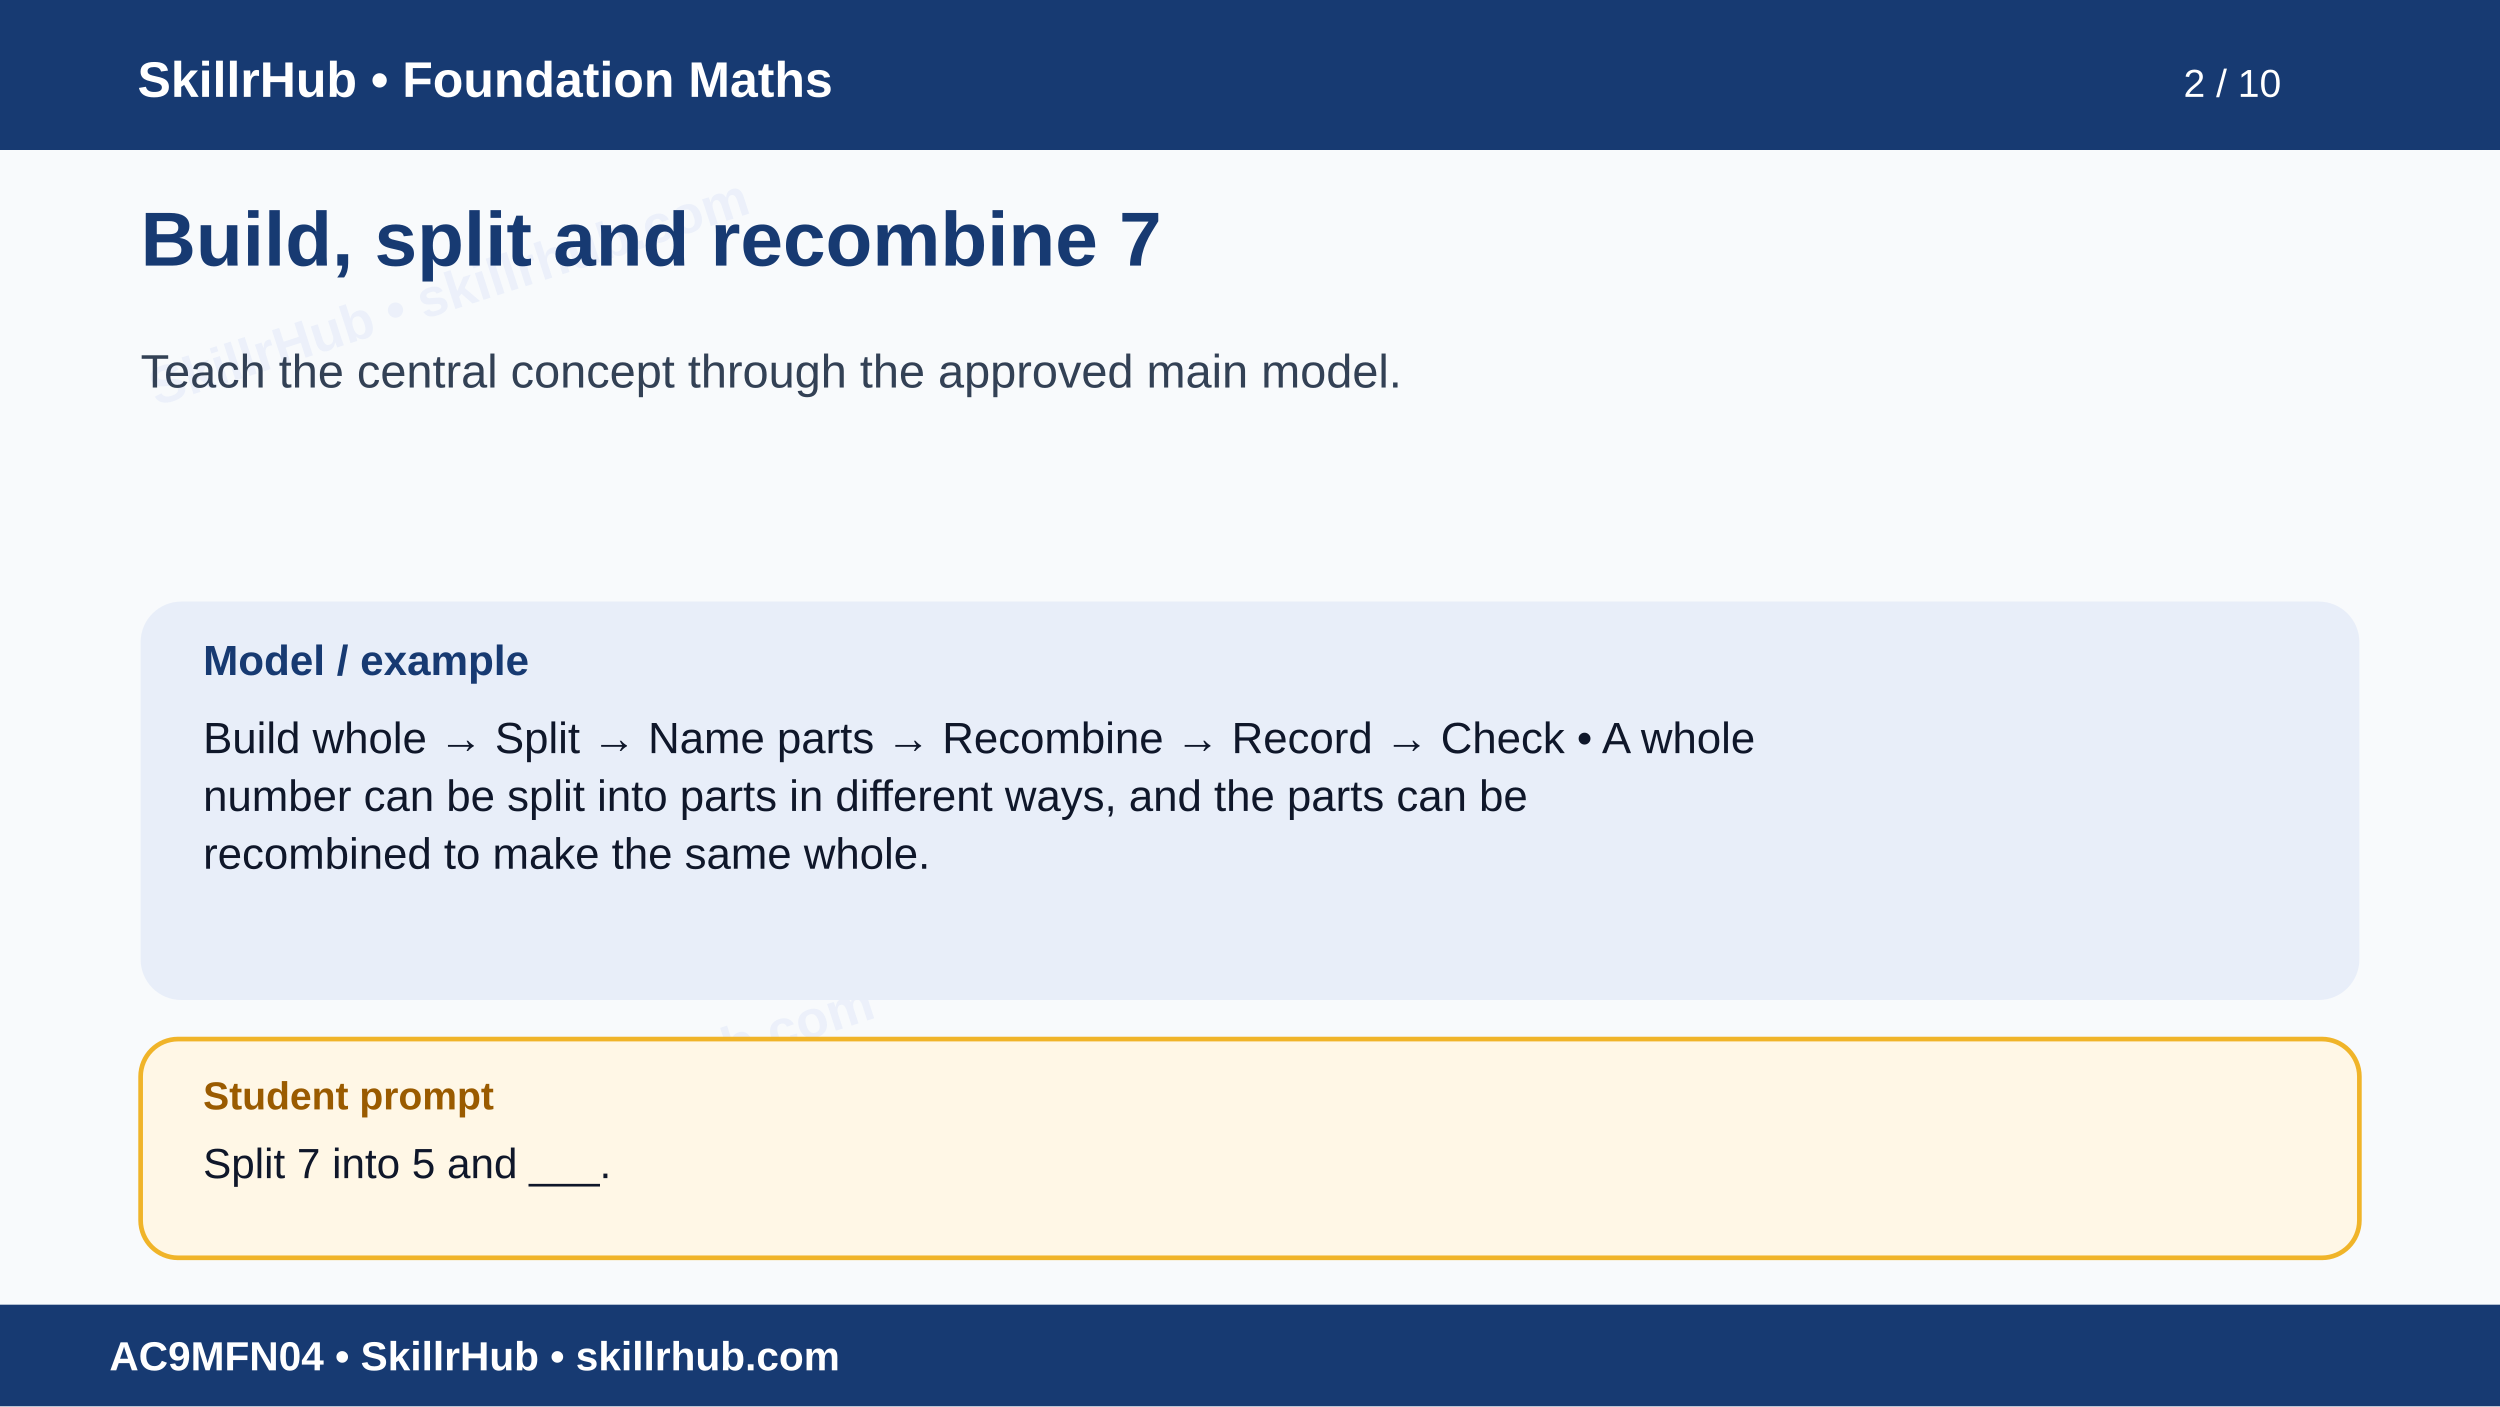
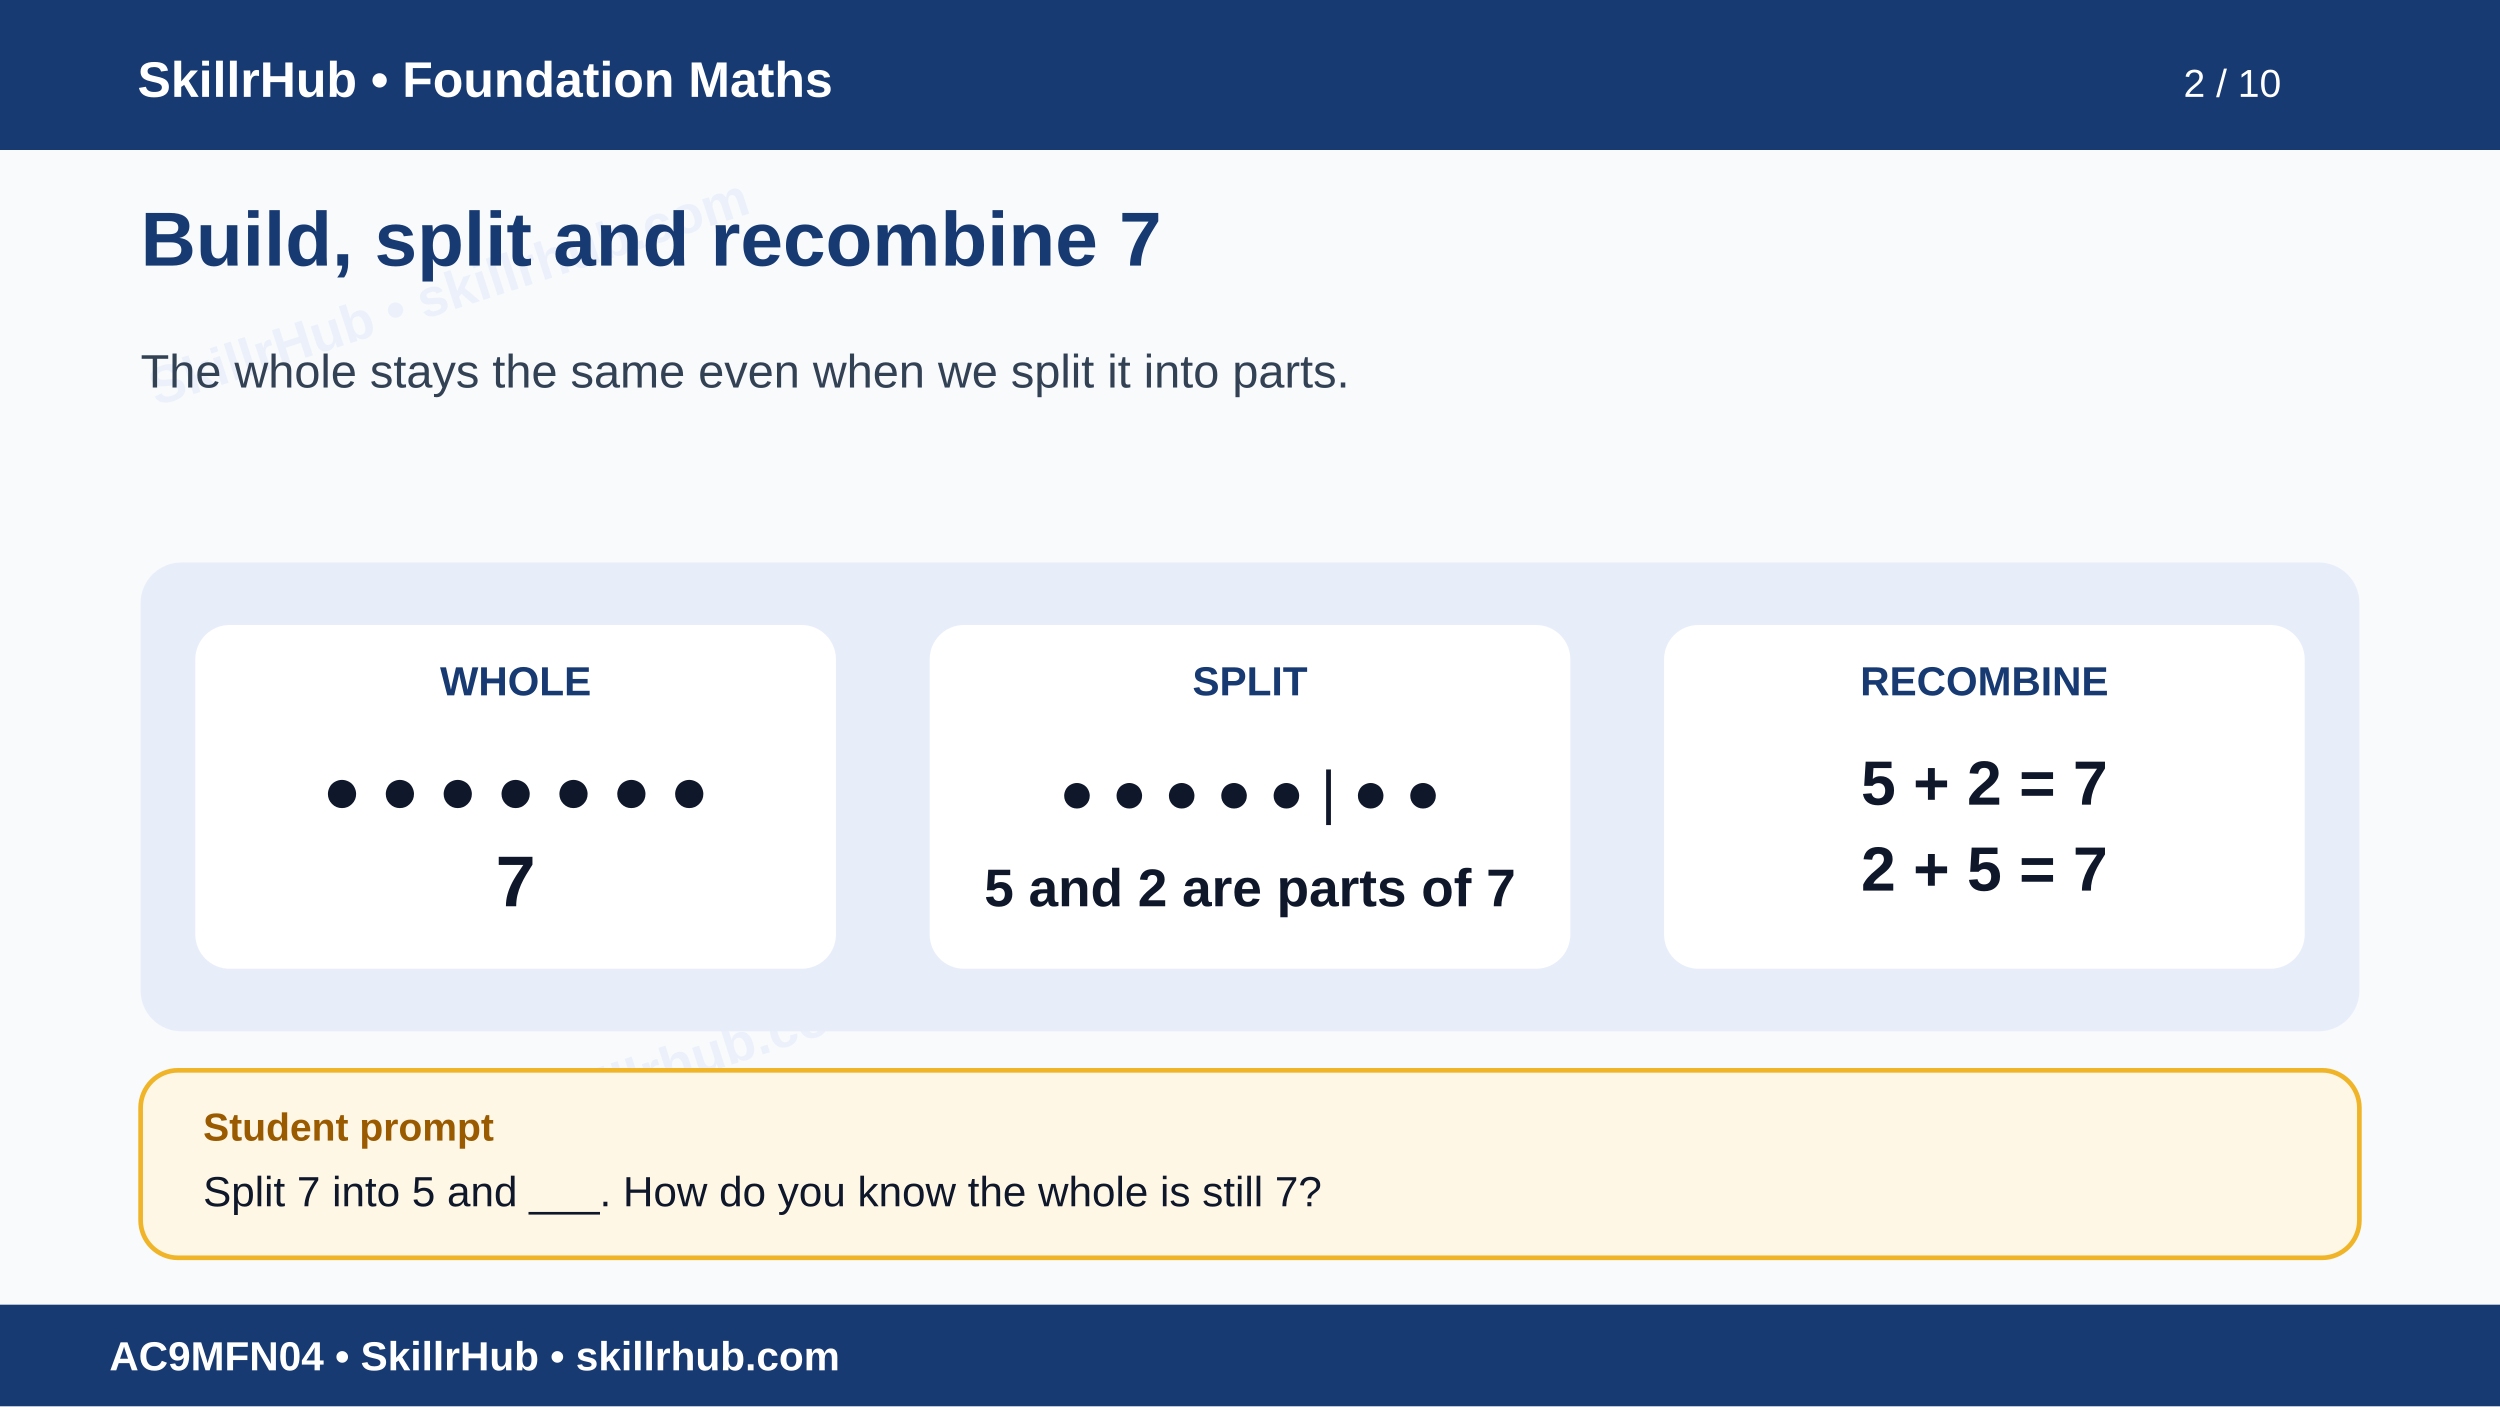
<svg xmlns="http://www.w3.org/2000/svg" width="1600" height="900" viewBox="0 0 1600 900">
  <rect width="1600" height="900" fill="#f8fafc" />
  <g opacity=".055" fill="#1d4ed8" font-family="Arial" font-size="34" font-weight="700">
    <text x="100" y="260" transform="rotate(-18 100 260)">SkillrHub • skillrhub.com</text>
    <text x="760" y="565" transform="rotate(-18 760 565)">SkillrHub • skillrhub.com</text>
    <text x="180" y="775" transform="rotate(-18 180 775)">SkillrHub • skillrhub.com</text>
  </g>
  <rect width="1600" height="96" fill="#173a72" />
  <text x="88" y="62" fill="white" font-family="Arial" font-size="32" font-weight="700">SkillrHub • Foundation Maths</text>
  <text x="1460" y="62" text-anchor="end" fill="white" font-family="Arial" font-size="25">2 / 10</text>
  <text x="90" y="170" fill="#173a72" font-family="Arial" font-size="49" font-weight="700">Build, split and recombine 7</text>
-   <text x="90" y="248" fill="#334155" font-family="Arial" font-size="30" font-weight="400">Teach the central concept through the approved main model.</text>
-   <rect x="90" y="385" width="1420" height="255" rx="26" fill="#e8eef9" />
-   <text x="130" y="432" fill="#173a72" font-family="Arial" font-size="27" font-weight="700">Model / example</text>
-   <text x="130" y="482" fill="#0f172a" font-family="Arial" font-size="28" font-weight="400">Build whole → Split → Name parts → Recombine → Record → Check • A whole</text>
-   <text x="130" y="519" fill="#0f172a" font-family="Arial" font-size="28" font-weight="400">number can be split into parts in different ways, and the parts can be</text>
-   <text x="130" y="556" fill="#0f172a" font-family="Arial" font-size="28" font-weight="400">recombined to make the same whole.</text>
-   <rect x="90" y="665" width="1420" height="140" rx="24" fill="#fff7e6" stroke="#f0b429" stroke-width="3" />
-   <text x="130" y="710" fill="#9a5b00" font-family="Arial" font-size="25" font-weight="700">Student prompt</text>
-   <text x="130" y="754" fill="#0f172a" font-family="Arial" font-size="27" font-weight="400">Split 7 into 5 and ___.</text>
+   <text x="90" y="248" fill="#334155" font-family="Arial" font-size="30">The whole stays the same even when we split it into parts.</text>
+   <rect x="90" y="360" width="1420" height="300" rx="26" fill="#e8eef9" />
+   <rect x="125" y="400" width="410" height="220" rx="22" fill="#ffffff" />
+   <rect x="595" y="400" width="410" height="220" rx="22" fill="#ffffff" />
+   <rect x="1065" y="400" width="410" height="220" rx="22" fill="#ffffff" />
+   <text x="330" y="445" text-anchor="middle" fill="#173a72" font-family="Arial" font-size="26" font-weight="700">WHOLE</text>
+   <text x="800" y="445" text-anchor="middle" fill="#173a72" font-family="Arial" font-size="26" font-weight="700">SPLIT</text>
+   <text x="1270" y="445" text-anchor="middle" fill="#173a72" font-family="Arial" font-size="26" font-weight="700">RECOMBINE</text>
+   <text x="330" y="520" text-anchor="middle" fill="#0f172a" font-family="Arial" font-size="42">● ● ● ● ● ● ●</text>
+   <text x="330" y="580" text-anchor="middle" fill="#0f172a" font-family="Arial" font-size="46" font-weight="700">7</text>
+   <text x="800" y="520" text-anchor="middle" fill="#0f172a" font-family="Arial" font-size="38">● ● ● ● ●  |  ● ●</text>
+   <text x="800" y="580" text-anchor="middle" fill="#0f172a" font-family="Arial" font-size="34" font-weight="700">5 and 2 are parts of 7</text>
+   <text x="1270" y="515" text-anchor="middle" fill="#0f172a" font-family="Arial" font-size="40" font-weight="700">5 + 2 = 7</text>
+   <text x="1270" y="570" text-anchor="middle" fill="#0f172a" font-family="Arial" font-size="40" font-weight="700">2 + 5 = 7</text>
+   <rect x="90" y="685" width="1420" height="120" rx="24" fill="#fff7e6" stroke="#f0b429" stroke-width="3" />
+   <text x="130" y="730" fill="#9a5b00" font-family="Arial" font-size="25" font-weight="700">Student prompt</text>
+   <text x="130" y="772" fill="#0f172a" font-family="Arial" font-size="27">Split 7 into 5 and ___. How do you know the whole is still 7?</text>
  <rect y="835" width="1600" height="65" fill="#173a72" />
  <text x="70" y="877" fill="white" font-family="Arial" font-size="26" font-weight="700">AC9MFN04 • SkillrHub • skillrhub.com</text>
</svg>
